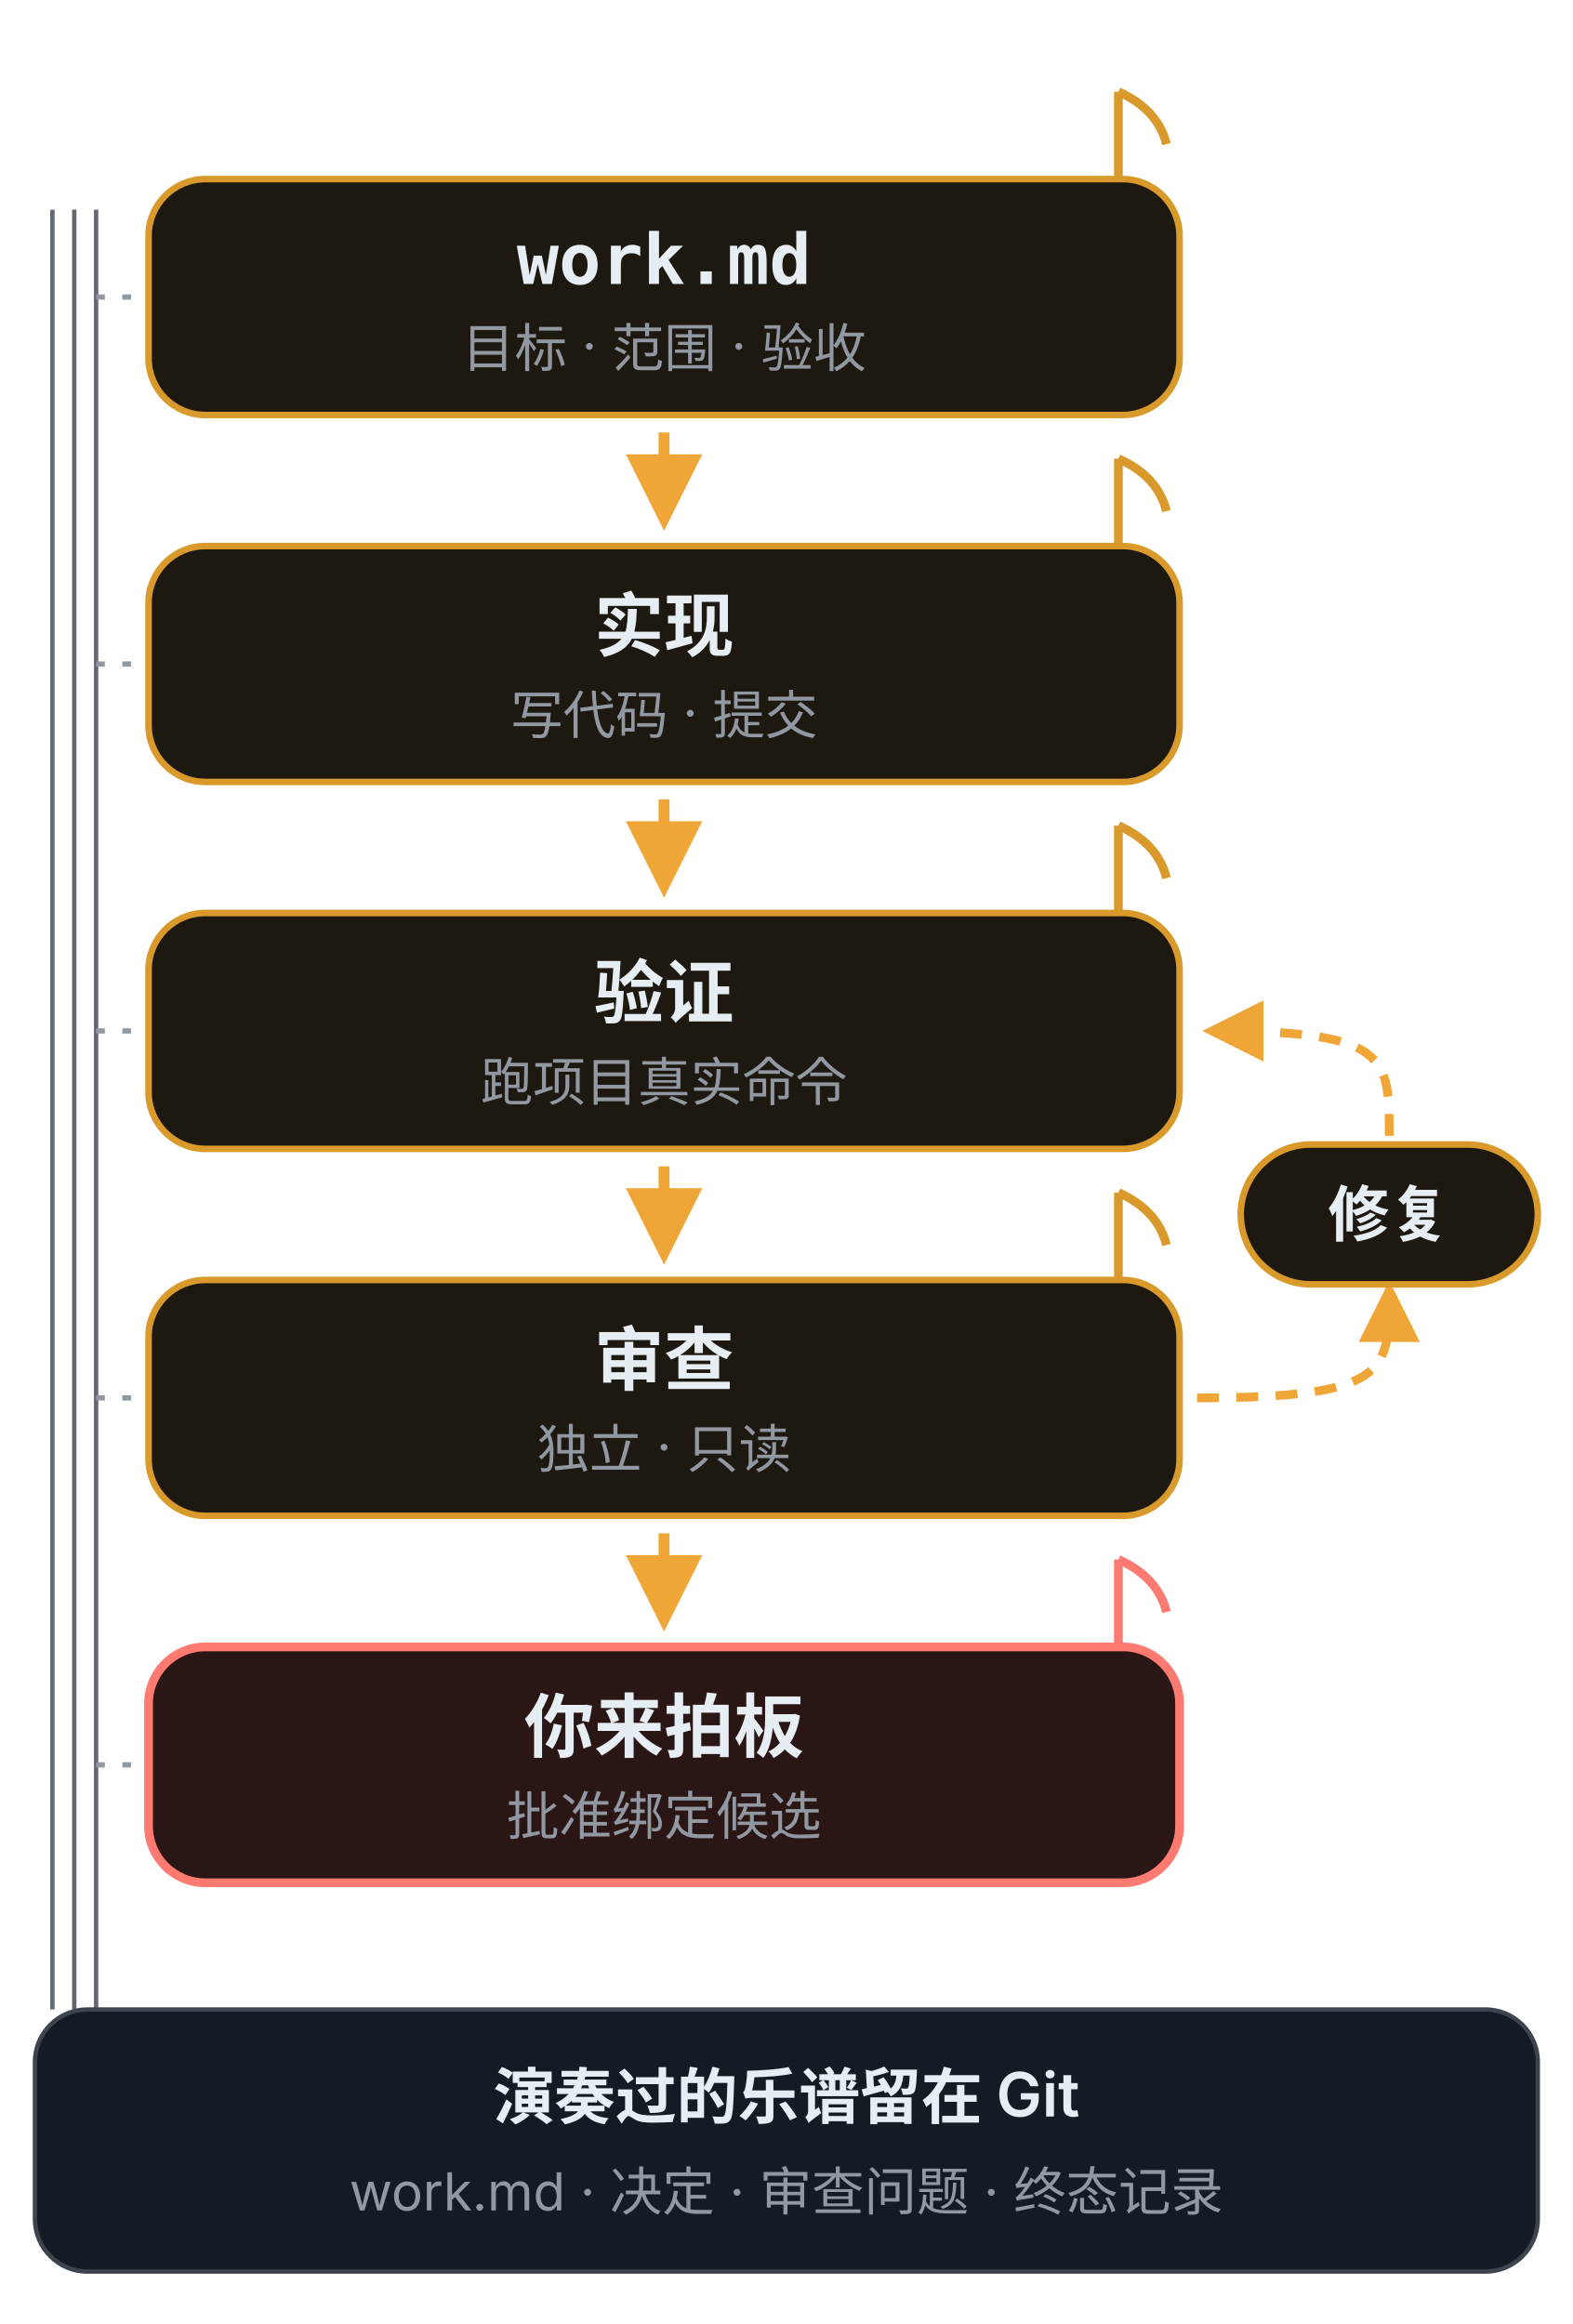
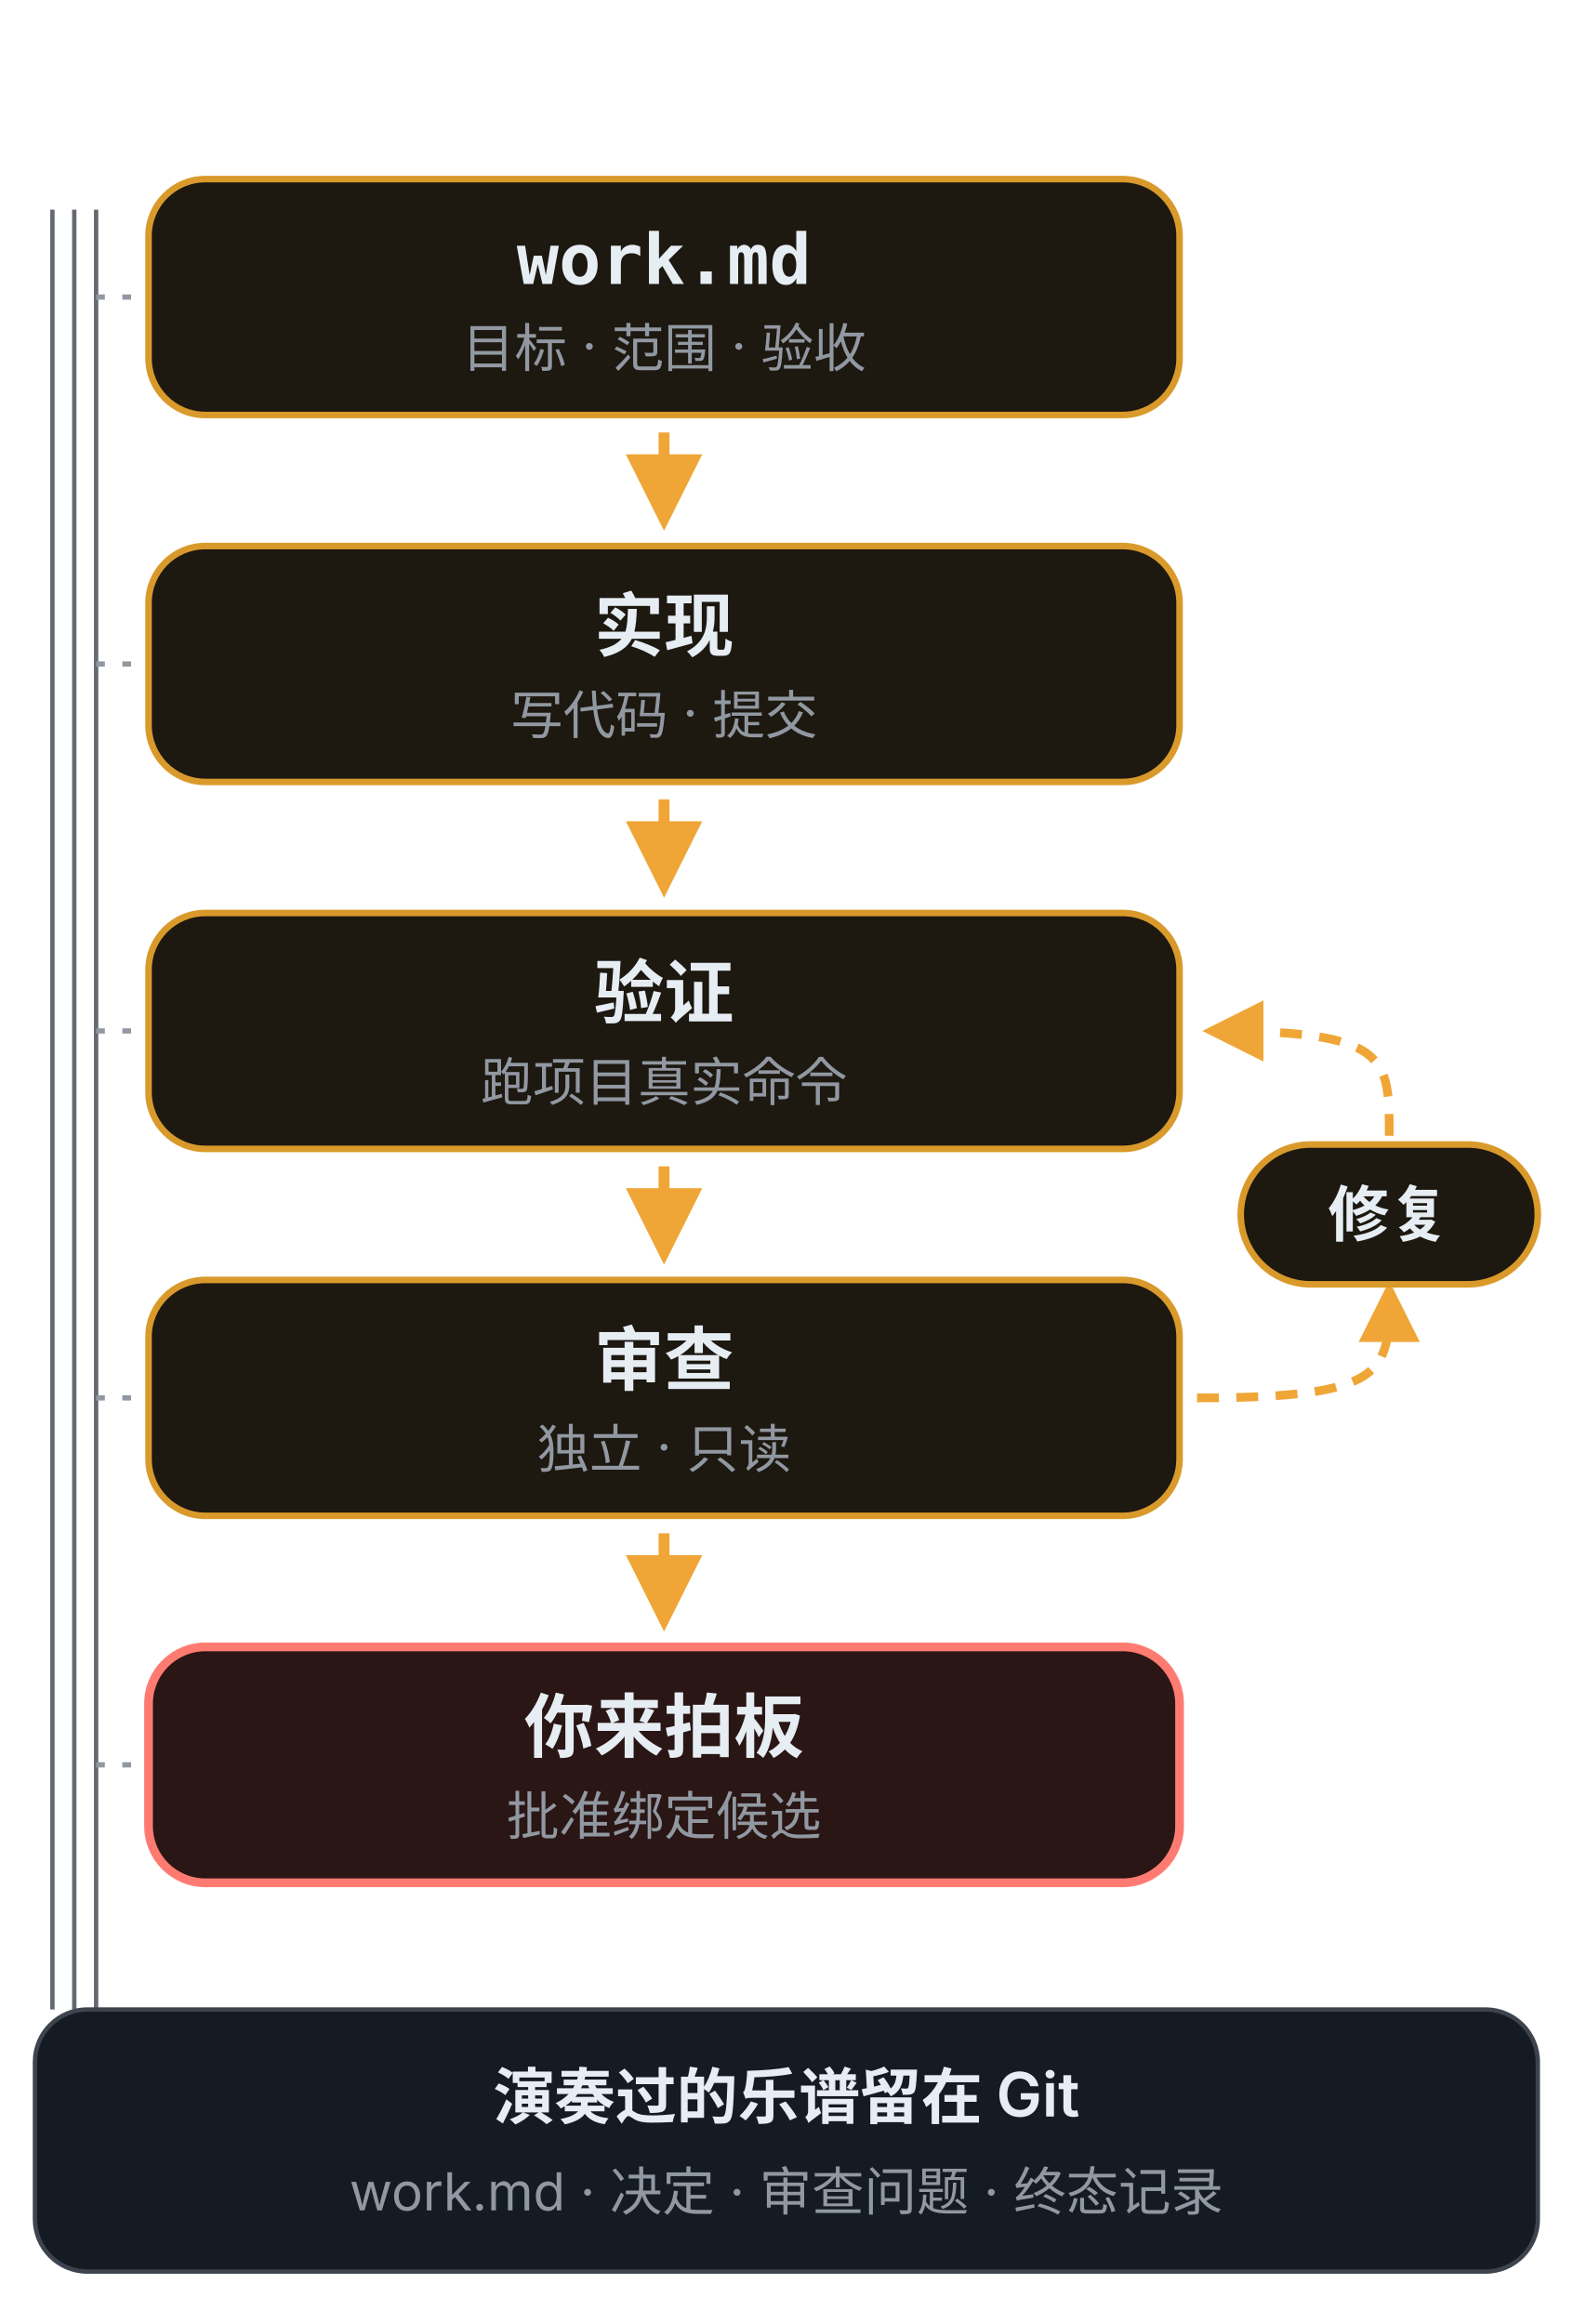
<svg xmlns="http://www.w3.org/2000/svg" width="360" height="532" viewBox="0 0 360 532" role="img">
  <defs>
    <marker id="arrow-dark-n" viewBox="0 0 10 10" refX="8" refY="5" markerWidth="7" markerHeight="7" orient="auto-start-reverse">
      <path d="M 0 0 L 10 5 L 0 10 z" fill="#f0a537" />
    </marker>
  </defs>
  <line x1="12" y1="48" x2="12" y2="460" stroke="#3d444d" stroke-width="1" opacity="0.8" />
  <line x1="17" y1="48" x2="17" y2="460" stroke="#3d444d" stroke-width="1" opacity="0.8" />
  <line x1="22" y1="48" x2="22" y2="460" stroke="#3d444d" stroke-width="1" opacity="0.8" />
  <line x1="152" y1="99" x2="152" y2="118" stroke="#f0a537" stroke-width="2.5" marker-end="url(#arrow-dark-n)" />
  <line x1="152" y1="183" x2="152" y2="202" stroke="#f0a537" stroke-width="2.5" marker-end="url(#arrow-dark-n)" />
  <line x1="152" y1="267" x2="152" y2="286" stroke="#f0a537" stroke-width="2.5" marker-end="url(#arrow-dark-n)" />
  <line x1="152" y1="351" x2="152" y2="370" stroke="#f0a537" stroke-width="2.5" marker-end="url(#arrow-dark-n)" />
  <path d="M 274 320 C 318 320, 318 314, 318 296" fill="none" stroke="#f0a537" stroke-width="2" stroke-dasharray="5 4" marker-end="url(#arrow-dark-n)" />
  <path d="M 318 260 C 318 242, 318 236, 278 236" fill="none" stroke="#f0a537" stroke-width="2" stroke-dasharray="5 4" marker-end="url(#arrow-dark-n)" />
  <rect x="284" y="262" width="68" height="32" rx="16" fill="#1d1810" stroke="#d99a2b" stroke-width="1.5" />
  <text x="318" y="283" text-anchor="middle" font-family="-apple-system, 'Segoe UI', 'PingFang SC', 'Hiragino Sans GB', 'Noto Sans SC', sans-serif" font-size="14" font-weight="600" fill="#e6edf3">修复</text>
  <line x1="22" y1="68" x2="34" y2="68" stroke="#9198a1" stroke-width="1.2" stroke-dasharray="2 4" />
  <rect x="34" y="41" width="236" height="54" rx="13" fill="#1d1810" stroke="#d99a2b" stroke-width="1.5" />
-   <line x1="256" y1="41" x2="256" y2="21" stroke="#d99a2b" stroke-width="2" />
-   <path d="M 256 21 q 9 4 11 12" fill="none" stroke="#d99a2b" stroke-width="2" />
  <text x="152" y="65" text-anchor="middle" font-family="ui-monospace, SFMono-Regular, Menlo, Consolas, monospace" font-size="16" font-weight="600" fill="#e6edf3">work.md</text>
  <text x="152" y="84" text-anchor="middle" font-family="-apple-system, 'Segoe UI', 'PingFang SC', 'Hiragino Sans GB', 'Noto Sans SC', sans-serif" font-size="12" fill="#9198a1">目标 · 范围 · 验收</text>
  <line x1="22" y1="152" x2="34" y2="152" stroke="#9198a1" stroke-width="1.2" stroke-dasharray="2 4" />
  <rect x="34" y="125" width="236" height="54" rx="13" fill="#1d1810" stroke="#d99a2b" stroke-width="1.5" />
-   <line x1="256" y1="125" x2="256" y2="105" stroke="#d99a2b" stroke-width="2" />
-   <path d="M 256 105 q 9 4 11 12" fill="none" stroke="#d99a2b" stroke-width="2" />
  <text x="152" y="149" text-anchor="middle" font-family="-apple-system, 'Segoe UI', 'PingFang SC', 'Hiragino Sans GB', 'Noto Sans SC', sans-serif" font-size="16" font-weight="600" fill="#e6edf3">实现</text>
  <text x="152" y="168" text-anchor="middle" font-family="-apple-system, 'Segoe UI', 'PingFang SC', 'Hiragino Sans GB', 'Noto Sans SC', sans-serif" font-size="12" fill="#9198a1">写代码 · 提交</text>
  <line x1="22" y1="236" x2="34" y2="236" stroke="#9198a1" stroke-width="1.2" stroke-dasharray="2 4" />
  <rect x="34" y="209" width="236" height="54" rx="13" fill="#1d1810" stroke="#d99a2b" stroke-width="1.5" />
-   <line x1="256" y1="209" x2="256" y2="189" stroke="#d99a2b" stroke-width="2" />
-   <path d="M 256 189 q 9 4 11 12" fill="none" stroke="#d99a2b" stroke-width="2" />
  <text x="152" y="233" text-anchor="middle" font-family="-apple-system, 'Segoe UI', 'PingFang SC', 'Hiragino Sans GB', 'Noto Sans SC', sans-serif" font-size="16" font-weight="600" fill="#e6edf3">验证</text>
  <text x="152" y="252" text-anchor="middle" font-family="-apple-system, 'Segoe UI', 'PingFang SC', 'Hiragino Sans GB', 'Noto Sans SC', sans-serif" font-size="12" fill="#9198a1">跑项目真实命令</text>
  <line x1="22" y1="320" x2="34" y2="320" stroke="#9198a1" stroke-width="1.2" stroke-dasharray="2 4" />
  <rect x="34" y="293" width="236" height="54" rx="13" fill="#1d1810" stroke="#d99a2b" stroke-width="1.5" />
-   <line x1="256" y1="293" x2="256" y2="273" stroke="#d99a2b" stroke-width="2" />
-   <path d="M 256 273 q 9 4 11 12" fill="none" stroke="#d99a2b" stroke-width="2" />
  <text x="152" y="317" text-anchor="middle" font-family="-apple-system, 'Segoe UI', 'PingFang SC', 'Hiragino Sans GB', 'Noto Sans SC', sans-serif" font-size="16" font-weight="600" fill="#e6edf3">审查</text>
  <text x="152" y="336" text-anchor="middle" font-family="-apple-system, 'Segoe UI', 'PingFang SC', 'Hiragino Sans GB', 'Noto Sans SC', sans-serif" font-size="12" fill="#9198a1">独立 · 只读</text>
  <line x1="22" y1="404" x2="34" y2="404" stroke="#9198a1" stroke-width="1.2" stroke-dasharray="2 4" />
  <rect x="34" y="377" width="236" height="54" rx="13" fill="#2a1614" stroke="#ff7b72" stroke-width="2" />
-   <line x1="256" y1="377" x2="256" y2="357" stroke="#ff7b72" stroke-width="2" />
-   <path d="M 256 357 q 9 4 11 12" fill="none" stroke="#ff7b72" stroke-width="2" />
  <text x="152" y="401" text-anchor="middle" font-family="-apple-system, 'Segoe UI', 'PingFang SC', 'Hiragino Sans GB', 'Noto Sans SC', sans-serif" font-size="16" font-weight="600" fill="#e6edf3">你来拍板</text>
  <text x="152" y="420" text-anchor="middle" font-family="-apple-system, 'Segoe UI', 'PingFang SC', 'Hiragino Sans GB', 'Noto Sans SC', sans-serif" font-size="12" fill="#9198a1">批准绑定候选</text>
  <rect x="8" y="460" width="344" height="60" rx="12" fill="#151b23" stroke="#3d444d" stroke-width="1" />
  <text x="180" y="485" text-anchor="middle" font-family="-apple-system, 'Segoe UI', 'PingFang SC', 'Hiragino Sans GB', 'Noto Sans SC', sans-serif" font-size="14" font-weight="600" fill="#e6edf3">演奏过的乐谱留在 Git</text>
  <text x="180" y="506" text-anchor="middle" font-family="-apple-system, 'Segoe UI', 'PingFang SC', 'Hiragino Sans GB', 'Noto Sans SC', sans-serif" font-size="12" fill="#9198a1">work.md · 决定 · 审查问题 · 终态记录</text>
</svg>
